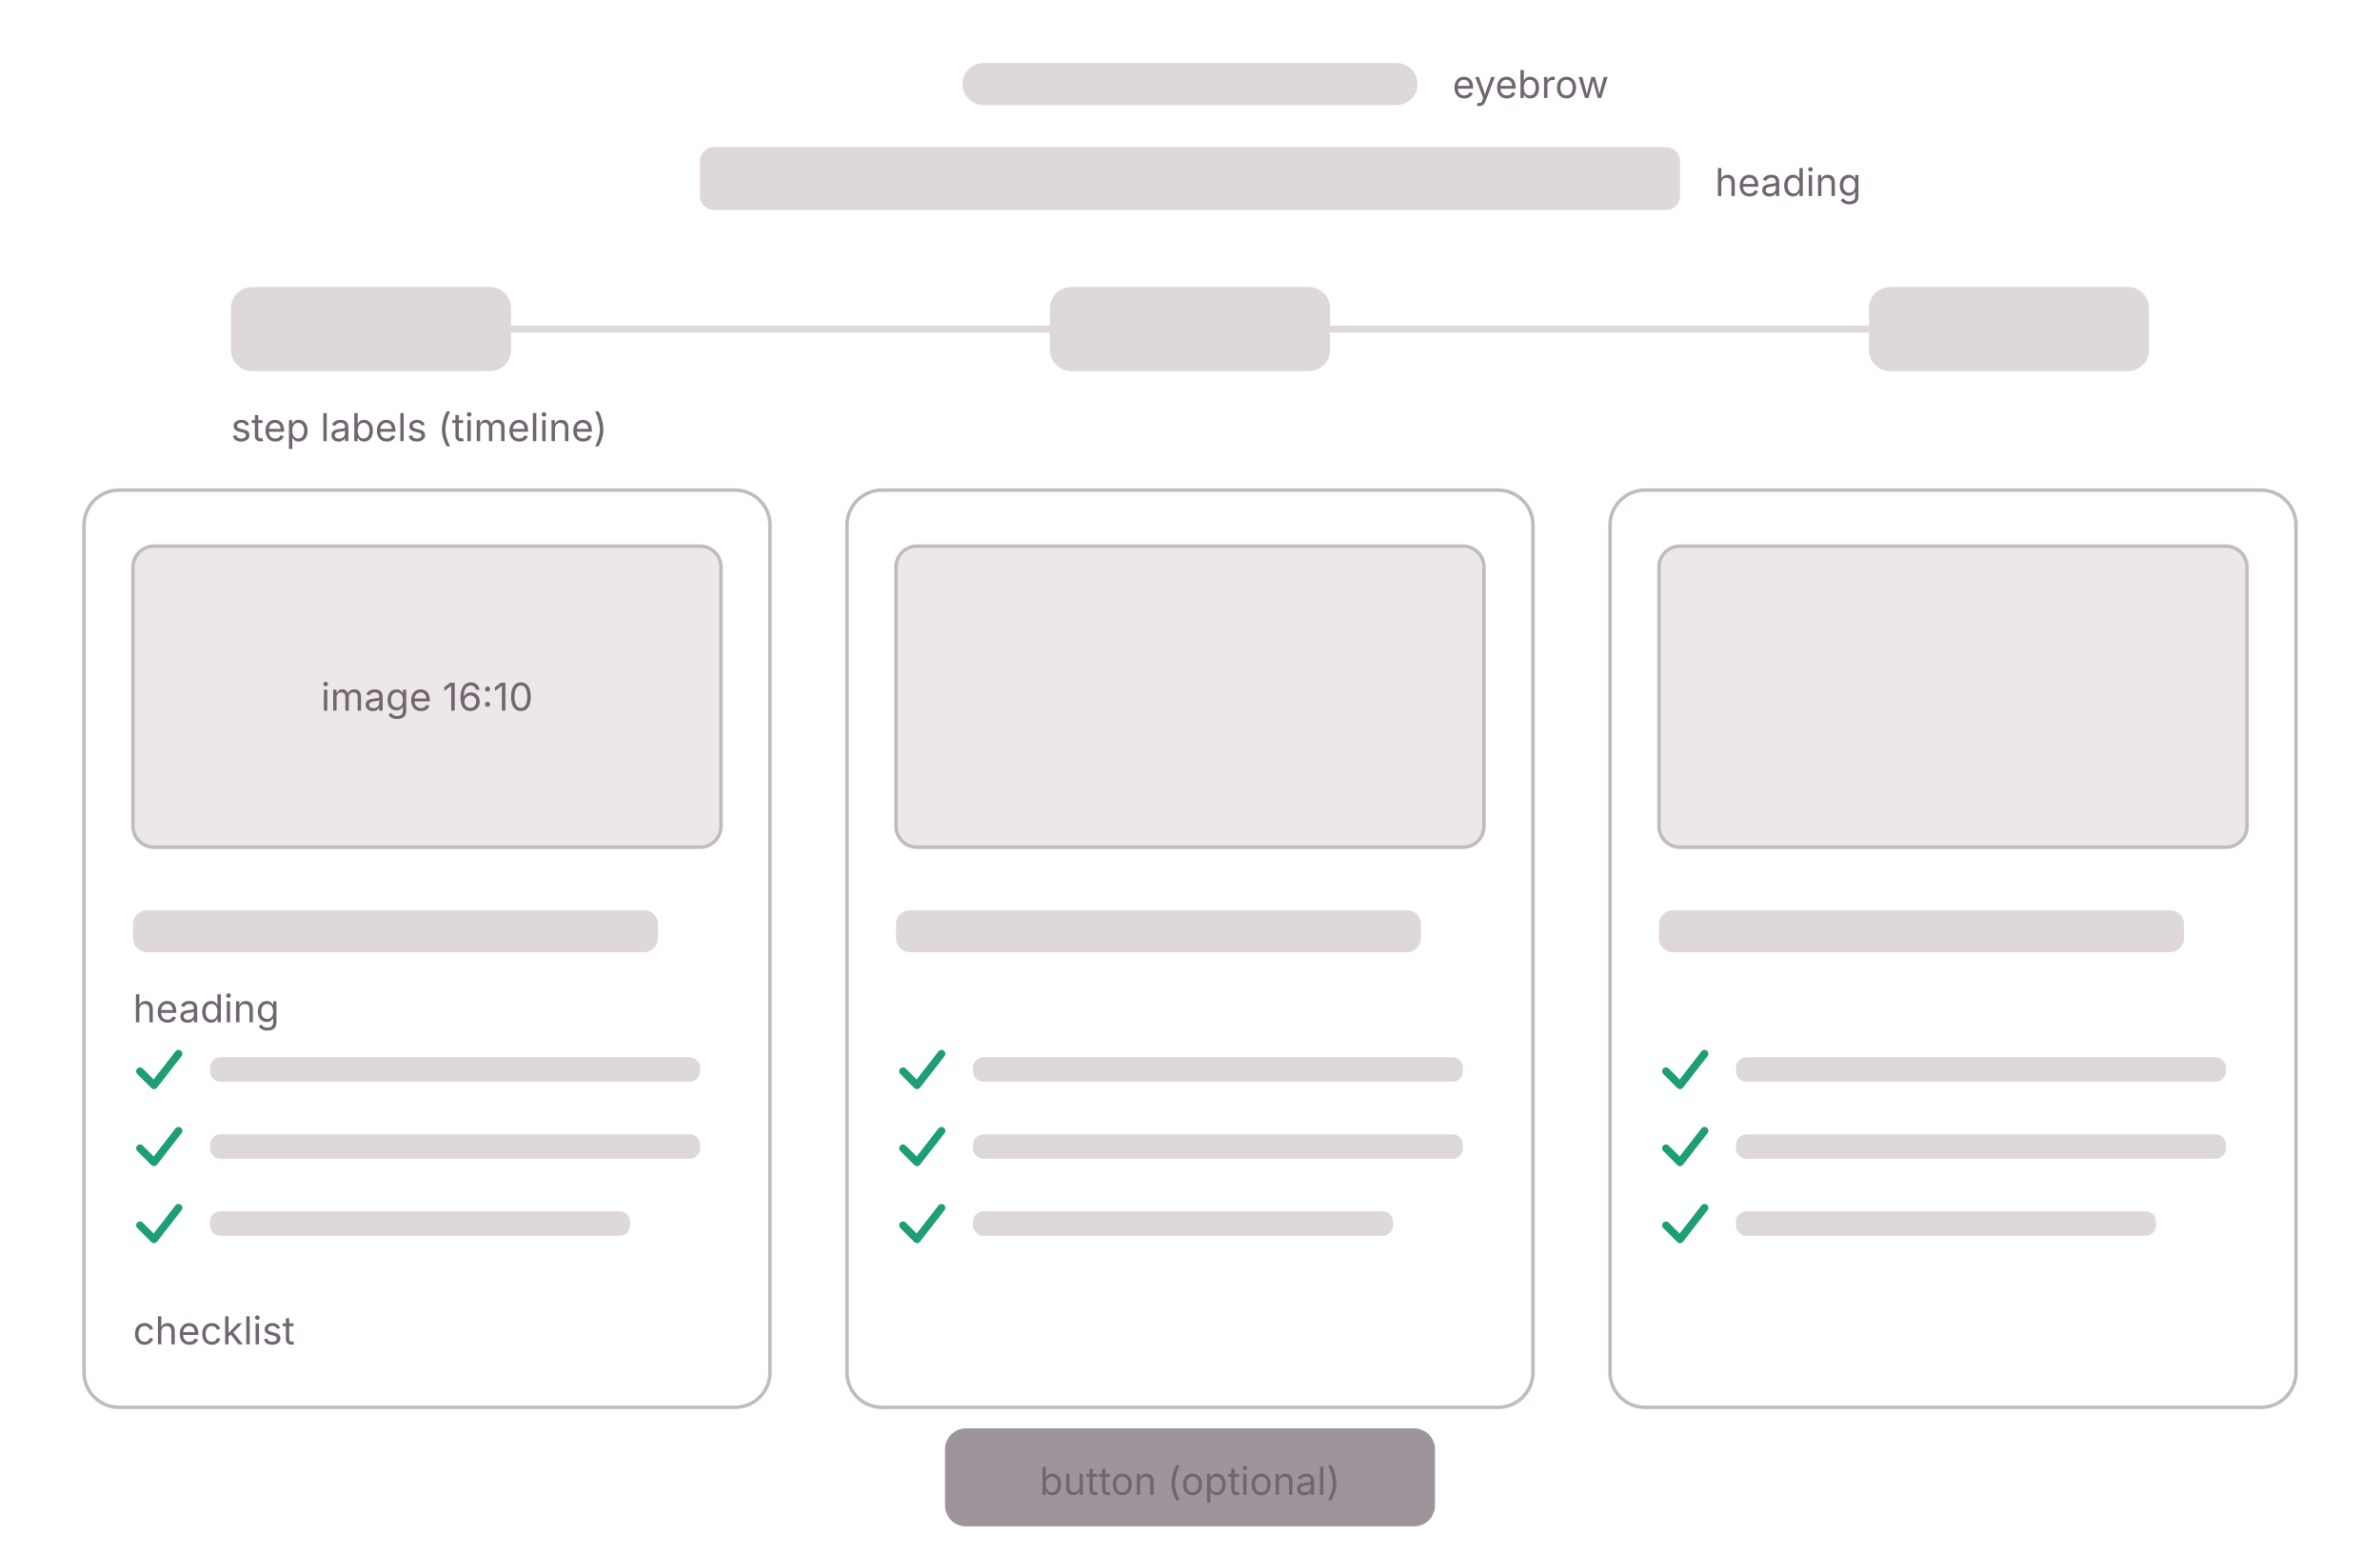
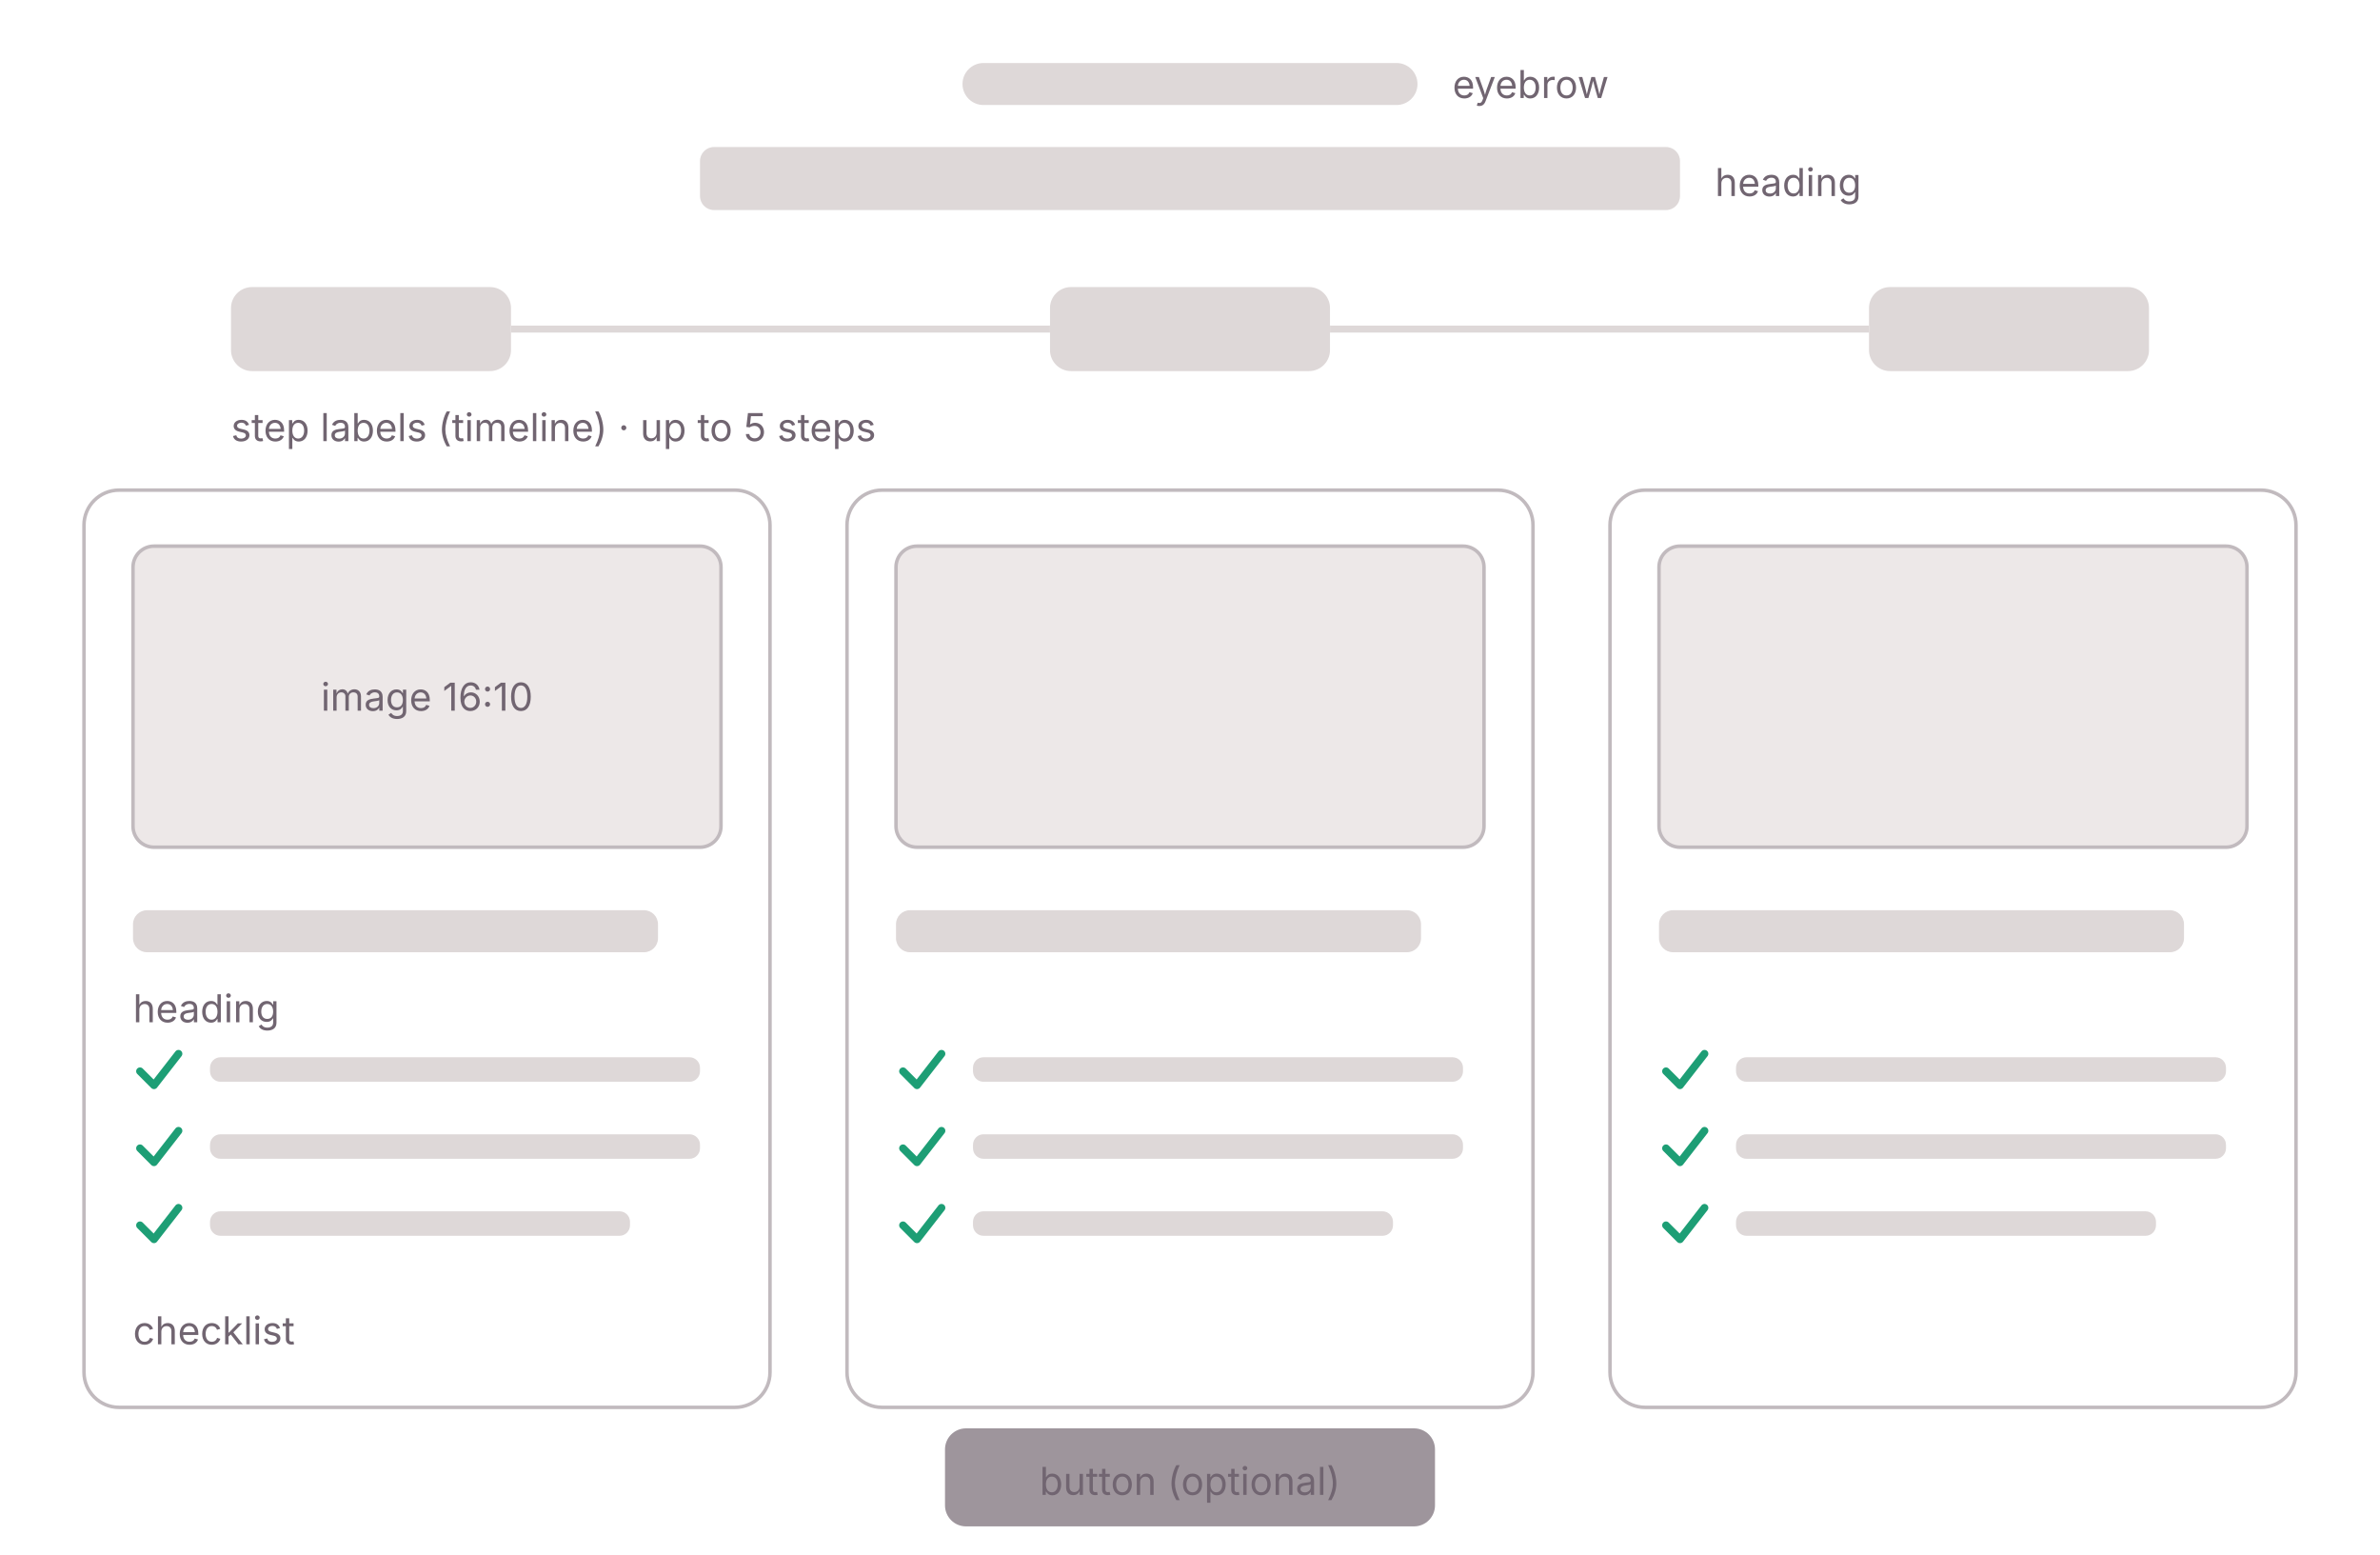
<svg xmlns="http://www.w3.org/2000/svg" viewBox="0 0 680 444" role="img" aria-labelledby="sk-t sk-d" font-family="Inter, system-ui, sans-serif">
  <style>
  .ph{fill:#ded8d8}
  .lb{fill:#716571;font-size:11px}
  .card{fill:none;stroke:#c1babe;stroke-width:1}
  .img{fill:#ede8e8;stroke:#c1babe;stroke-width:1}
  .pill{fill:#ded8d8}
  .conn{stroke:#ded8d8;stroke-width:2}
  .btn{fill:#9e959c}
  .chk{fill:none;stroke:#1D9E75;stroke-width:2.2;stroke-linecap:round;stroke-linejoin:round}
</style>
  <rect x="275" y="18" width="130" height="12" rx="6" class="ph" />
  <text x="415" y="28" class="lb">eyebrow</text>
  <rect x="200" y="42" width="280" height="18" rx="4" class="ph" />
  <text x="490" y="56" class="lb">heading</text>
  <line x1="146" y1="94" x2="300" y2="94" class="conn" />
  <line x1="380" y1="94" x2="534" y2="94" class="conn" />
  <rect x="66" y="82" width="80" height="24" rx="6" class="pill" />
  <rect x="300" y="82" width="80" height="24" rx="6" class="pill" />
  <rect x="534" y="82" width="80" height="24" rx="6" class="pill" />
-   <text x="66" y="126" class="lb">step labels (timeline)</text>
+   <text x="66" y="126" class="lb">step labels (timeline) · up to 5 steps</text>
  <g>
    <rect x="24" y="140" width="196" height="262" rx="10" class="card" />
    <rect x="38" y="156" width="168" height="86" rx="6" class="img" />
    <text x="122" y="203" text-anchor="middle" class="lb">image 16:10</text>
    <rect x="38" y="260" width="150" height="12" rx="4" class="ph" />
    <text x="38" y="292" class="lb">heading</text>
    <polyline points="40,306 44,310 51,301" class="chk" />
    <rect x="60" y="302" width="140" height="7" rx="3" class="ph" />
    <polyline points="40,328 44,332 51,323" class="chk" />
    <rect x="60" y="324" width="140" height="7" rx="3" class="ph" />
    <polyline points="40,350 44,354 51,345" class="chk" />
    <rect x="60" y="346" width="120" height="7" rx="3" class="ph" />
    <text x="38" y="384" class="lb">checklist</text>
  </g>
  <rect x="242" y="140" width="196" height="262" rx="10" class="card" />
  <rect x="256" y="156" width="168" height="86" rx="6" class="img" />
  <rect x="256" y="260" width="150" height="12" rx="4" class="ph" />
  <polyline points="258,306 262,310 269,301" class="chk" />
  <rect x="278" y="302" width="140" height="7" rx="3" class="ph" />
  <polyline points="258,328 262,332 269,323" class="chk" />
  <rect x="278" y="324" width="140" height="7" rx="3" class="ph" />
  <polyline points="258,350 262,354 269,345" class="chk" />
  <rect x="278" y="346" width="120" height="7" rx="3" class="ph" />
  <rect x="460" y="140" width="196" height="262" rx="10" class="card" />
  <rect x="474" y="156" width="168" height="86" rx="6" class="img" />
  <rect x="474" y="260" width="150" height="12" rx="4" class="ph" />
  <polyline points="476,306 480,310 487,301" class="chk" />
  <rect x="496" y="302" width="140" height="7" rx="3" class="ph" />
  <polyline points="476,328 480,332 487,323" class="chk" />
  <rect x="496" y="324" width="140" height="7" rx="3" class="ph" />
  <polyline points="476,350 480,354 487,345" class="chk" />
  <rect x="496" y="346" width="120" height="7" rx="3" class="ph" />
  <rect x="270" y="408" width="140" height="28" rx="6" class="btn" />
  <text x="340" y="427" text-anchor="middle" class="lb">button (optional)</text>
</svg>
